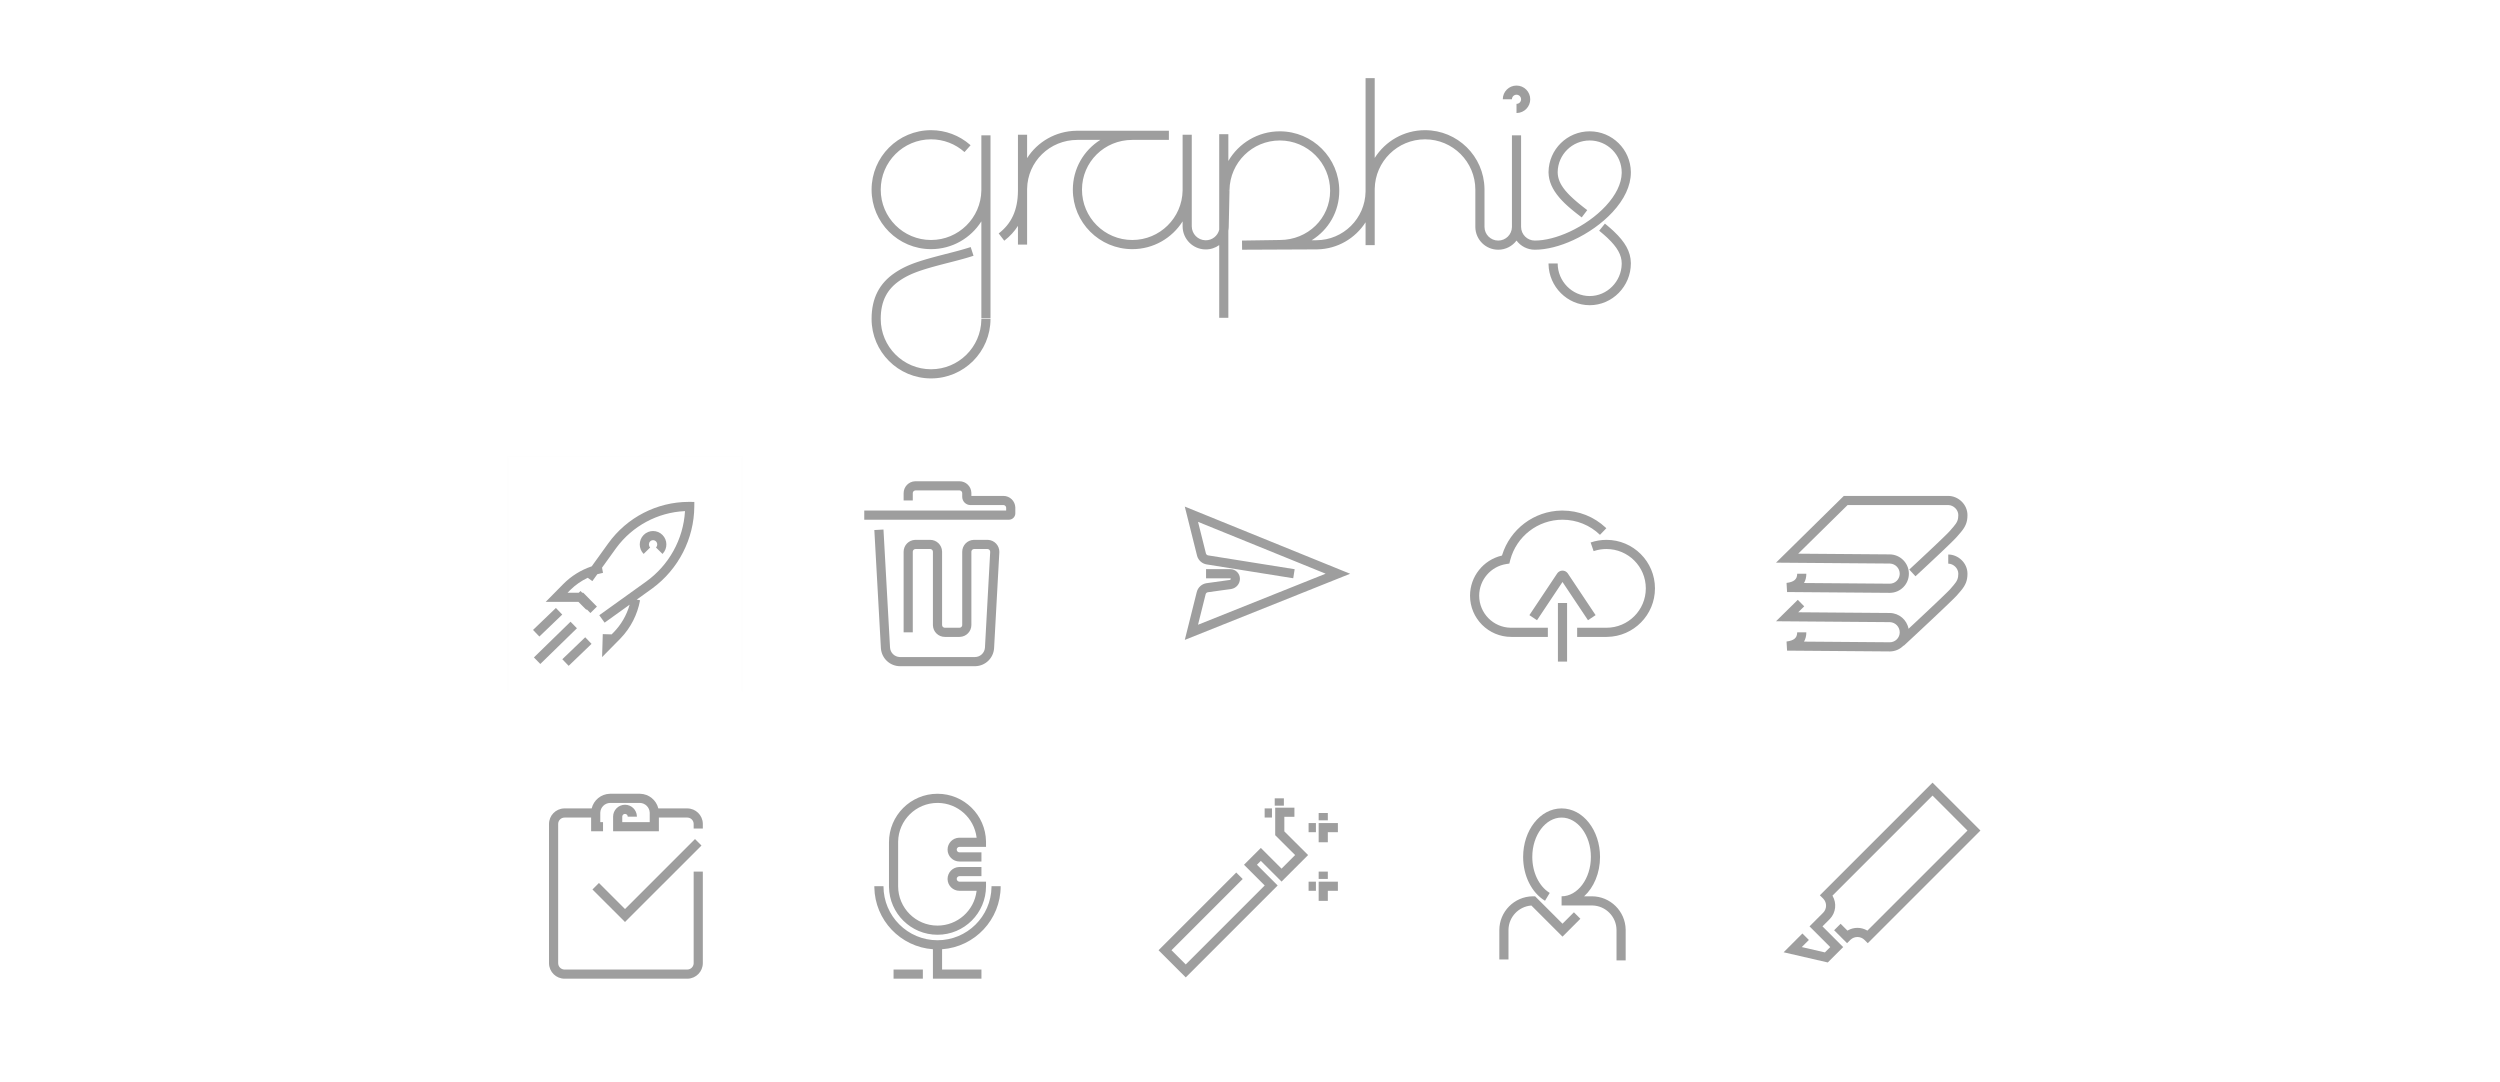
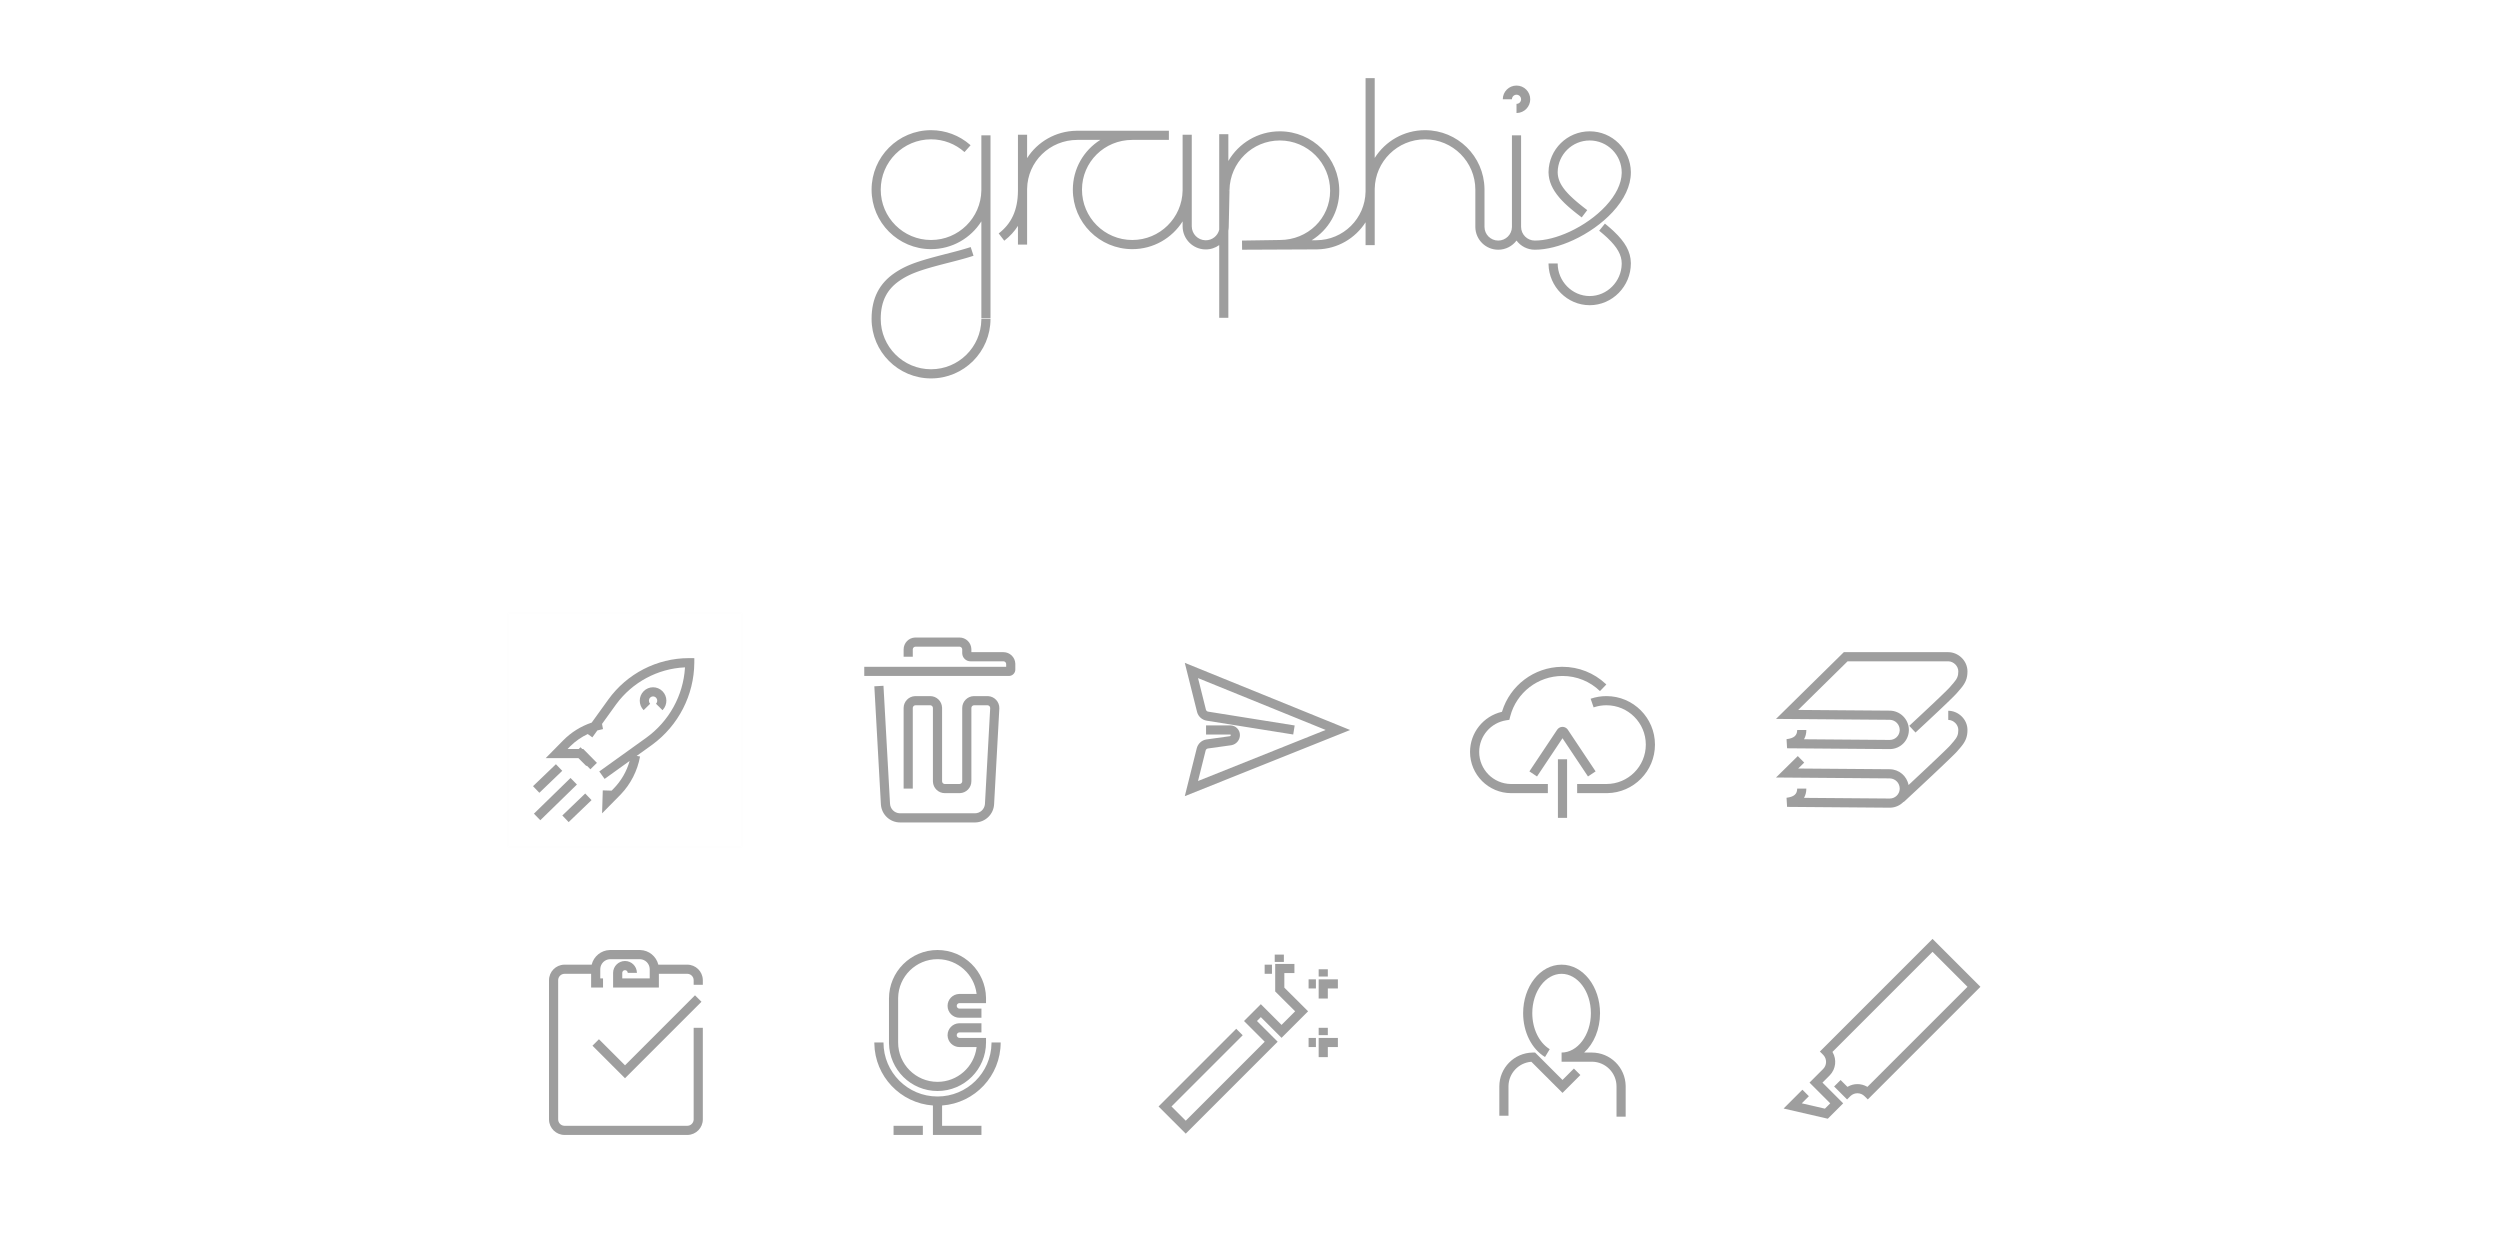
- <svg xmlns="http://www.w3.org/2000/svg" width="1024px" height="443px" viewBox="0 0 1024 443" version="1.1">
+ <svg xmlns="http://www.w3.org/2000/svg" width="1024px" height="507px" viewBox="0 0 1024 507" version="1.1">
  <g id="banner-grey" stroke="none" stroke-width="1" fill="none" fill-rule="evenodd">
-     <g id="Group" transform="translate(336, 187)">
+     <g id="Group" transform="translate(336, 251)">
      <rect id="Rectangle" stroke-opacity="0" stroke="#979797" stroke-width="0.75" x="0" y="0" width="96" height="96" />
      <path d="M25.872,29.896 L28.557,78.229 C28.676,80.359 30.395,82.037 32.508,82.122 L32.676,82.125 L63.319,82.125 C65.454,82.125 67.225,80.499 67.425,78.393 L67.438,78.225 L69.58,39.061 C69.614,38.441 69.138,37.911 68.518,37.877 L68.456,37.875 L63,37.875 C62.415,37.875 61.935,38.321 61.88,38.892 L61.875,39 L61.875,69 C61.875,71.634 59.786,73.78 57.175,73.872 L57,73.875 L51,73.875 C48.366,73.875 46.22,71.786 46.128,69.175 L46.125,69 L46.125,39 C46.125,38.415 45.679,37.935 45.108,37.88 L45,37.875 L39,37.875 C38.415,37.875 37.935,38.321 37.88,38.892 L37.875,39 L37.875,72 L34.125,72 L34.125,39 C34.125,36.366 36.214,34.22 38.825,34.128 L39,34.125 L45,34.125 C47.634,34.125 49.78,36.214 49.872,38.825 L49.875,39 L49.875,69 C49.875,69.585 50.321,70.065 50.892,70.12 L51,70.125 L57,70.125 C57.585,70.125 58.065,69.679 58.12,69.108 L58.125,69 L58.125,39 C58.125,36.366 60.214,34.22 62.825,34.128 L63,34.125 L68.456,34.125 C68.545,34.125 68.634,34.127 68.723,34.132 C71.353,34.276 73.381,36.479 73.331,39.091 L73.324,39.266 L71.182,78.43 C70.958,82.535 67.617,85.764 63.531,85.872 L63.319,85.875 L32.676,85.875 C28.567,85.875 25.162,82.72 24.828,78.648 L24.813,78.437 L22.128,30.104 L25.872,29.896 Z M57,10.125 C59.634,10.125 61.78,12.214 61.872,14.825 L61.875,15 L61.875,16.125 L75,16.125 C77.634,16.125 79.78,18.214 79.872,20.825 L79.875,21 L79.875,23.25 C79.875,24.651 78.777,25.796 77.394,25.871 L77.25,25.875 L18,25.875 L18,22.125 L76.125,22.125 L76.125,21 C76.125,20.415 75.679,19.935 75.108,19.88 L75,19.875 L61.5,19.875 C59.689,19.875 58.212,18.449 58.129,16.659 L58.125,16.5 L58.125,15 C58.125,14.415 57.679,13.935 57.108,13.88 L57,13.875 L39,13.875 C38.415,13.875 37.935,14.321 37.88,14.892 L37.875,15 L37.875,18 L34.125,18 L34.125,15 C34.125,12.366 36.214,10.22 38.825,10.128 L39,10.125 L57,10.125 Z" id="Shape" fill="#9E9E9E" fill-rule="nonzero" />
    </g>
-     <g id="Group" transform="translate(464, 187)">
+     <g id="Group" transform="translate(464, 251)">
      <path d="M26.3,40.556 L21.286,20.498 L89.015,48.013 L21.292,75.103 L26.19,55.51 C26.657,53.643 28.176,52.231 30.059,51.894 L30.248,51.864 L39.699,50.552 C39.943,50.518 40.125,50.309 40.125,50.062 C40.125,49.974 40.063,49.899 39.98,49.88 L39.938,49.875 L30,49.875 L30,46.125 L39.938,46.125 C42.112,46.125 43.875,47.888 43.875,50.062 C43.875,52.122 42.399,53.875 40.389,54.238 L40.215,54.266 L30.764,55.579 C30.345,55.637 29.997,55.925 29.858,56.319 L29.828,56.42 L26.708,68.897 L78.984,47.986 L26.714,26.751 L29.938,39.647 C30.039,40.05 30.353,40.362 30.751,40.464 L30.852,40.485 L66.296,46.148 L65.704,49.852 L30.26,44.188 C28.396,43.89 26.878,42.545 26.351,40.744 L26.3,40.556 Z" id="Path-36" fill="#9E9E9E" fill-rule="nonzero" />
      <rect id="frame" stroke-opacity="0" stroke="#979797" stroke-width="0.75" x="0" y="0" width="96" height="96" />
    </g>
-     <g id="Group" transform="translate(208, 187)">
+     <g id="Group" transform="translate(208, 251)">
      <rect id="Rectangle" stroke-opacity="0.01" stroke="#979797" stroke-width="0.5" x="0" y="0" width="96" height="96" />
      <path d="M31.702,74.022 L34.298,76.728 L24.923,85.728 L22.327,83.022 L31.702,74.022 Z M25.691,67.657 L28.309,70.343 L13.309,84.968 L10.691,82.282 L25.691,67.657 Z M74.096,18.57 L74.529,18.571 L76.4,18.588 L76.388,20.459 C76.296,33.693 69.892,46.161 59.171,54.026 L58.558,54.469 L52.786,58.61 L54.168,58.862 C53.099,64.717 50.346,70.117 46.259,74.388 L45.943,74.714 L38.614,82.145 L38.895,72.739 L42.517,72.847 L43.273,72.081 C46.407,68.903 48.681,64.978 49.899,60.683 L39.65,68.038 L37.464,64.991 L56.625,51.24 C66.017,44.5 71.855,33.918 72.565,22.526 L72.575,22.355 L72.419,22.361 C61.387,22.891 51.076,28.403 44.442,37.399 L44.195,37.738 L38.59,45.521 L38.989,47.64 C38.205,47.787 37.431,47.97 36.669,48.187 L34.628,51.023 L32.738,49.663 C30.133,50.89 27.737,52.551 25.66,54.587 L25.349,54.897 L24.48,55.777 L29.068,55.777 L29.77,55.076 L30.471,55.777 L30.894,55.778 L36.501,61.462 L33.831,64.096 L32.357,62.601 L32.175,62.784 L28.918,59.526 L15.515,59.528 L22.679,52.264 C25.959,48.938 29.966,46.449 34.36,44.978 L41.152,35.547 C48.809,24.915 61.091,18.593 74.096,18.57 Z M19.702,62.022 L22.298,64.728 L12.923,73.728 L10.327,71.022 L19.702,62.022 Z M63.36,32.126 C65.433,34.228 65.475,37.599 63.487,39.753 L63.36,39.886 L60.69,37.252 C61.366,36.567 61.366,35.445 60.69,34.759 C60.028,34.088 58.965,34.088 58.303,34.759 C57.655,35.416 57.628,36.474 58.222,37.164 L58.303,37.252 L55.634,39.886 C53.517,37.74 53.517,34.271 55.634,32.126 C57.764,29.966 61.229,29.966 63.36,32.126 Z" id="Shape" fill="#9E9E9E" fill-rule="nonzero" />
    </g>
-     <g id="Group" transform="translate(592, 187)">
+     <g id="Group" transform="translate(592, 251)">
      <path d="M49.875,60 L49.875,84 L46.125,84 L46.125,60 L49.875,60 Z M48,22.125 C54.652,22.125 60.912,24.649 65.667,29.095 L65.951,29.365 L63.349,32.065 C59.252,28.118 53.805,25.875 48,25.875 C37.89,25.875 29.149,32.713 26.609,42.329 L26.532,42.627 L26.23,43.838 L24.996,44.027 C18.636,45 13.875,50.497 13.875,57 C13.875,64.166 19.618,69.991 26.753,70.123 L27,70.125 L27,73.875 C17.68,73.875 10.125,66.32 10.125,57 C10.125,49.103 15.583,42.361 23.085,40.582 L23.214,40.551 L23.271,40.364 C26.537,29.759 36.325,22.282 47.642,22.127 L48,22.125 Z M42,70.125 L42,73.875 L27,73.875 L27,70.125 L42,70.125 Z M66,34.125 C76.977,34.125 85.875,43.023 85.875,54 C85.875,64.867 77.154,73.697 66.329,73.872 L66,73.875 L54,73.875 L54,70.125 L66,70.125 C74.906,70.125 82.125,62.906 82.125,54 C82.125,45.094 74.906,37.875 66,37.875 C64.328,37.875 62.692,38.129 61.133,38.622 L60.745,38.75 L59.524,35.205 C61.59,34.493 63.771,34.125 66,34.125 Z M50.098,47.774 L50.184,47.896 L61.56,64.96 L58.44,67.04 L47.999,51.38 L37.56,67.04 L34.44,64.96 L45.816,47.896 C46.008,47.608 46.256,47.36 46.544,47.168 C47.709,46.392 49.268,46.669 50.098,47.774 Z" id="Shape" fill="#9E9E9E" fill-rule="nonzero" />
      <rect id="Rectangle" x="0" y="0" width="96" height="96" />
    </g>
-     <g id="Group" transform="translate(208, 315)">
+     <g id="Group" transform="translate(208, 379)">
      <path d="M61.875,25.5 L43.125,25.5 L43.125,19.5 C43.125,16.808 45.308,14.625 48,14.625 C50.634,14.625 52.78,16.714 52.872,19.325 L52.875,19.5 L49.125,19.5 C49.125,18.879 48.621,18.375 48,18.375 C47.415,18.375 46.935,18.821 46.88,19.392 L46.875,19.5 L46.875,21.75 L58.125,21.75 L58.125,18 L58.122,17.834 C58.037,15.689 56.314,13.965 54.17,13.878 L54,13.875 L42,13.875 L41.834,13.878 C39.689,13.963 37.965,15.686 37.878,17.83 L37.875,18 L37.875,21.75 L39,21.75 L39,25.5 L34.125,25.5 L34.125,19.875 L23.25,19.875 C21.849,19.875 20.704,20.973 20.629,22.356 L20.625,22.5 L20.625,79.5 C20.625,80.901 21.723,82.046 23.106,82.121 L23.25,82.125 L73.5,82.125 C74.901,82.125 76.046,81.027 76.121,79.644 L76.125,79.5 L76.125,42 L79.875,42 L79.875,79.5 C79.875,82.957 77.124,85.771 73.691,85.872 L73.5,85.875 L23.25,85.875 C19.793,85.875 16.979,83.124 16.878,79.691 L16.875,79.5 L16.875,22.5 C16.875,19.043 19.626,16.229 23.059,16.128 L23.25,16.125 L34.35,16.125 C35.174,12.75 38.173,10.228 41.779,10.128 L42,10.125 L54,10.125 L54.213,10.128 C57.822,10.224 60.826,12.747 61.65,16.125 L73.5,16.125 C76.957,16.125 79.771,18.876 79.872,22.309 L79.875,22.5 L79.875,24.375 L76.125,24.375 L76.125,22.5 C76.125,21.099 75.027,19.954 73.644,19.879 L73.5,19.875 L61.875,19.875 L61.875,25.5 Z M76.674,28.674 L79.326,31.326 L48,62.652 L34.674,49.326 L37.326,46.674 L48,57.349 L76.674,28.674 Z" id="Shape" fill="#9E9E9E" fill-rule="nonzero" />
      <rect id="Rectangle" x="0" y="0" width="96" height="96" />
    </g>
-     <g id="Group" transform="translate(336, 315)">
+     <g id="Group" transform="translate(336, 379)">
      <path d="M42,82.125 L42,85.875 L30,85.875 L30,82.125 L42,82.125 Z M25.875,48 C25.875,60.219 35.781,70.125 48,70.125 C60.097,70.125 69.927,60.416 70.122,48.366 L70.125,48 L73.875,48 C73.875,61.66 63.29,72.847 49.876,73.808 L49.875,82.125 L66,82.125 L66,85.875 L46.125,85.875 L46.125,73.808 C32.85,72.857 22.347,61.893 22.128,48.428 L22.125,48 L25.875,48 Z M48,10.125 C58.867,10.125 67.697,18.846 67.872,29.671 L67.875,30 L67.875,31.875 L57,31.875 C56.379,31.875 55.875,32.379 55.875,33 C55.875,33.585 56.321,34.065 56.892,34.12 L57,34.125 L66,34.125 L66,37.875 L57,37.875 C54.308,37.875 52.125,35.692 52.125,33 C52.125,30.366 54.214,28.22 56.825,28.128 L57,28.125 L64.017,28.125 L63.989,27.898 C62.97,20.072 56.34,14.008 48.267,13.877 L48,13.875 C39.183,13.875 32.02,20.951 31.877,29.733 L31.875,30 L31.875,48 C31.875,56.906 39.094,64.125 48,64.125 C56.193,64.125 62.959,58.014 63.989,50.102 L64.017,49.875 L57,49.875 C54.366,49.875 52.22,47.786 52.128,45.175 L52.125,45 C52.125,42.366 54.214,40.22 56.825,40.128 L57,40.125 L66,40.125 L66,43.875 L57,43.875 C56.379,43.875 55.875,44.379 55.875,45 C55.875,45.585 56.321,46.065 56.892,46.12 L57,46.125 L67.875,46.125 L67.875,48 C67.875,58.977 58.977,67.875 48,67.875 C37.133,67.875 28.303,59.154 28.128,48.329 L28.125,48 L28.125,30 C28.125,19.023 37.023,10.125 48,10.125 Z" id="Shape" fill="#9E9E9E" fill-rule="nonzero" />
      <rect id="Rectangle" x="0" y="0" width="96" height="96" />
    </g>
-     <g id="Group" transform="translate(464, 315)">
+     <g id="Group" transform="translate(464, 379)">
      <path d="M66.194,15.817 L66.194,19.567 L62.068,19.567 L62.068,25.538 L71.797,35.227 L60.922,46.101 L52.436,37.616 L50.845,39.207 L59.331,47.692 L21.678,85.346 L10.541,74.209 L42.361,42.389 L45.012,45.04 L15.843,74.209 L21.677,80.042 L54.027,47.692 L45.543,39.207 L52.437,32.313 L60.921,40.798 L66.487,35.232 L58.319,27.096 L58.319,15.817 L66.194,15.817 Z M84,46.125 L84,49.875 L79.875,49.875 L79.875,54 L76.125,54 L76.125,46.125 L84,46.125 Z M75,46.125 L75,49.875 L72,49.875 L72,46.125 L75,46.125 Z M79.875,42 L79.875,45 L76.125,45 L76.125,42 L79.875,42 Z M84,22.125 L84,25.875 L79.875,25.875 L79.875,30 L76.125,30 L76.125,22.125 L84,22.125 Z M75,22.125 L75,25.875 L72,25.875 L72,22.125 L75,22.125 Z M79.875,18 L79.875,21 L76.125,21 L76.125,18 L79.875,18 Z M57,16.125 L57,19.875 L54,19.875 L54,16.125 L57,16.125 Z M61.875,12 L61.875,15 L58.125,15 L58.125,12 L61.875,12 Z" id="Shape" fill="#9E9E9E" fill-rule="nonzero" />
      <rect id="Rectangle" x="0" y="0" width="96" height="96" />
    </g>
-     <g id="Group" transform="translate(592, 315)">
+     <g id="Group" transform="translate(592, 379)">
      <path d="M47.625,16.125 C56.446,16.125 63.375,25.114 63.375,36 C63.375,42.599 60.829,48.5 56.859,52.126 L60,52.125 C67.579,52.125 73.738,58.201 73.873,65.748 L73.875,66 L73.875,78.375 L70.125,78.375 L70.125,66 C70.125,60.486 65.717,56.001 60.232,55.878 L60,55.875 L48,55.875 L47.945,55.872 L47.945,55.872 L47.625,55.875 L47.625,52.125 C54.13,52.125 59.625,44.997 59.625,36 C59.625,27.003 54.13,19.875 47.625,19.875 C41.12,19.875 35.625,27.003 35.625,36 C35.625,42.347 38.398,47.974 42.55,50.601 L42.769,50.737 L40.839,53.952 C35.372,50.669 31.875,43.712 31.875,36 C31.875,25.114 38.804,16.125 47.625,16.125 Z M36.777,52.125 L48,63.349 L52.674,58.674 L55.326,61.326 L48,68.652 L35.252,55.903 L35.078,55.916 C29.994,56.375 25.994,60.592 25.878,65.768 L25.875,66 L25.875,78 L22.125,78 L22.125,66 C22.125,58.421 28.201,52.262 35.748,52.127 L36,52.125 L36.777,52.125 Z" id="Shape" fill="#9E9E9E" fill-rule="nonzero" />
      <rect id="Rectangle" x="0" y="0" width="96" height="96" />
    </g>
-     <g id="Group" transform="translate(720, 187)">
+     <g id="Group" transform="translate(720, 251)">
      <path d="M78,40.125 C82.02,40.125 85.875,43.517 85.875,48 C85.875,50.845 85.068,52.697 83.252,54.887 L82.978,55.211 L81.814,56.554 L81.643,56.756 L81.45,56.969 L81.077,57.359 L80.714,57.727 L79.962,58.474 L78.138,60.246 L76.01,62.283 L72.926,65.206 L69.965,67.993 L63.881,73.681 L59.776,77.499 L59.699,77.416 C58.305,78.87 56.357,79.786 54.198,79.827 L53.986,79.828 L11.985,79.5 L11.767,75.764 C14.819,75.383 16.064,74.276 16.123,72.161 L16.125,72 L19.875,72 C19.875,73.452 19.556,74.71 18.944,75.763 L18.919,75.804 L54.015,76.078 C56.212,76.095 58.017,74.371 58.12,72.209 L58.125,72.047 L58.125,72 C58.125,69.764 56.366,67.937 54.152,67.833 L53.986,67.828 L7.458,67.465 L16.376,58.687 L19.006,61.359 L16.541,63.785 L54.015,64.078 C57.87,64.108 61.064,66.888 61.742,70.548 L68.448,64.271 L73.441,59.552 L76.036,57.068 L77.45,55.692 L78.191,54.955 L78.626,54.504 L78.782,54.333 L79.683,53.285 L80.2,52.69 C81.627,51.016 82.125,49.932 82.125,48 C82.125,45.759 80.148,43.964 78.15,43.878 L78,43.875 L78,40.125 Z M78,16.125 C82.02,16.125 85.875,19.517 85.875,24 C85.875,26.845 85.068,28.697 83.252,30.887 L82.978,31.211 L81.814,32.554 L81.604,32.802 L81.327,33.11 L80.963,33.496 L80.413,34.06 L79.612,34.86 L78.486,35.961 L76.571,37.805 L73.992,40.253 L69.456,44.51 L64.587,49.042 L62.036,46.294 L66.216,42.404 L70.562,38.332 L73.633,35.424 L75.718,33.424 L76.699,32.469 L77.401,31.775 L78.137,31.029 L78.538,30.606 L78.734,30.389 L79.287,29.742 L80.2,28.69 C81.627,27.016 82.125,25.932 82.125,24 C82.125,21.759 80.148,19.964 78.15,19.878 L78,19.875 L36.767,19.875 L16.541,39.785 L54.015,40.078 C58.294,40.112 61.76,43.534 61.872,47.787 L61.875,48.061 C61.842,52.314 58.424,55.748 54.198,55.827 L53.986,55.828 L11.985,55.5 L11.767,51.764 C14.819,51.383 16.064,50.276 16.123,48.161 L16.125,48 L19.875,48 C19.875,49.452 19.556,50.71 18.944,51.763 L18.919,51.804 L54.015,52.078 C56.212,52.095 58.017,50.371 58.12,48.196 L58.125,48 C58.125,45.764 56.366,43.937 54.152,43.833 L53.986,43.828 L7.458,43.465 L35.232,16.125 L78,16.125 Z" id="Shape" fill="#9E9E9E" fill-rule="nonzero" />
      <rect id="Rectangle" x="0" y="0" width="96" height="96" />
    </g>
-     <g id="Group" transform="translate(720, 315)">
+     <g id="Group" transform="translate(720, 379)">
      <path d="M67.875,34.125 L67.875,36 C67.875,38.223 69.633,40.035 71.834,40.122 L72,40.125 L73.875,40.125 L73.875,47.625 L70.125,47.625 L70.125,43.65 L69.939,43.603 C67.246,42.874 65.126,40.754 64.397,38.061 L64.349,37.875 L6.375,37.875 L6.375,58.125 L64.349,58.125 L64.397,57.939 C65.285,54.655 68.245,52.222 71.787,52.128 L72,52.125 L76.125,52.125 L76.125,40.125 L85.039,40.125 L94.883,55.875 L84,55.875 L84,52.125 L88.118,52.125 L82.961,43.875 L79.875,43.875 L79.875,55.875 L72,55.875 C69.777,55.875 67.965,57.633 67.878,59.834 L67.875,60 L67.875,61.875 L2.625,61.875 L2.625,34.125 L67.875,34.125 Z" id="Path-5" fill="#9E9E9E" fill-rule="nonzero" transform="translate(48.75398, 48) rotate(135) translate(-48.75398, -48) " />
      <rect id="Rectangle" x="0" y="0" width="96" height="96" />
    </g>
    <path d="M397.592,101.194 L398.755,104.757 L398.362,104.885 L397.562,105.138 L396.948,105.327 L396.109,105.578 L395.459,105.767 L394.785,105.958 L394.083,106.154 L393.093,106.423 L391.753,106.779 L390.275,107.164 L386.636,108.097 L385.356,108.431 L384.139,108.754 L382.982,109.068 L381.883,109.373 L380.839,109.671 L380.337,109.817 L379.607,110.035 L378.904,110.25 L378.227,110.464 L377.789,110.605 L377.362,110.746 L376.945,110.887 L376.538,111.027 L376.141,111.168 L375.752,111.308 L375.373,111.449 L375.002,111.591 L374.283,111.875 L374.283,111.875 L373.935,112.019 L373.594,112.164 L373.259,112.31 L372.931,112.458 L372.608,112.607 L372.291,112.758 L371.825,112.987 L371.825,112.987 L371.52,113.143 L371.22,113.301 L370.923,113.462 L370.63,113.625 L370.34,113.79 L370.052,113.959 L369.767,114.131 L369.484,114.305 L369.203,114.484 L368.923,114.665 L368.784,114.758 C363.438,118.309 360.747,123.232 360.747,130.634 C360.747,142.021 369.974,151.251 381.355,151.251 C392.623,151.251 401.779,142.205 401.961,130.975 L401.964,130.634 L405.711,130.634 C405.711,144.091 394.807,155 381.355,155 C367.904,155 357,144.091 357,130.634 C357,122.061 360.256,116.01 366.499,111.777 L366.864,111.533 L367.326,111.235 L367.635,111.041 L367.945,110.851 L368.256,110.665 L368.727,110.391 L368.727,110.391 L369.044,110.214 L369.364,110.039 L369.687,109.867 L370.014,109.697 L370.345,109.531 L370.68,109.367 L371.193,109.124 L371.193,109.124 L371.541,108.966 L371.894,108.808 L372.254,108.653 L372.621,108.499 L372.994,108.347 L373.374,108.195 L373.762,108.045 L374.159,107.895 L374.563,107.746 L374.976,107.598 L375.399,107.45 L375.831,107.302 L376.725,107.006 L376.725,107.006 L377.423,106.783 L377.903,106.633 L378.644,106.408 L379.413,106.18 L380.483,105.872 L381.32,105.637 L382.487,105.317 L383.712,104.988 L385.333,104.562 L389.634,103.458 L391.056,103.087 L392.098,102.809 L393.067,102.546 L393.753,102.355 L394.41,102.168 L394.834,102.045 L395.656,101.802 L396.453,101.558 L396.834,101.438 L397.213,101.317 L397.592,101.194 Z M381.355,53.32 C387.308,53.32 392.933,55.467 397.329,59.292 L397.552,59.488 L395.059,62.287 C391.31,58.945 386.481,57.069 381.355,57.069 C369.974,57.069 360.747,66.299 360.747,77.686 C360.747,89.072 369.974,98.303 381.355,98.303 C392.623,98.303 401.779,89.256 401.961,78.027 L401.964,77.686 L401.964,55.429 L405.711,55.429 L405.711,130.4 L401.964,130.4 L401.965,90.676 C397.651,97.511 390.033,102.051 381.355,102.051 C367.904,102.051 357,91.143 357,77.686 C357,64.229 367.904,53.32 381.355,53.32 Z M563.084,32 L563.084,64.695 C567.398,57.86 575.015,53.32 583.693,53.32 C597.009,53.32 607.83,64.012 608.045,77.283 L608.048,77.686 L608.048,92.914 C608.048,96.02 610.565,98.537 613.669,98.537 C616.725,98.537 619.212,96.097 619.287,93.057 L619.289,92.914 L619.289,55.429 L623.036,55.429 L623.036,92.914 C623.036,96.02 625.553,98.537 628.657,98.537 C632.849,98.537 637.864,97.255 642.905,94.921 C648.54,92.312 653.83,88.564 657.714,84.381 C661.863,79.911 664.174,75.223 664.251,70.881 L664.253,70.657 C664.253,63.411 658.381,57.537 651.139,57.537 C643.968,57.537 638.142,63.294 638.026,70.44 L638.025,70.52 L638.026,70.63 C638.075,73.111 639.006,75.389 641.024,77.875 L641.268,78.171 C641.518,78.468 641.783,78.768 642.064,79.072 L642.35,79.377 C642.398,79.428 642.447,79.479 642.497,79.531 L642.798,79.84 L643.191,80.231 L643.191,80.231 L643.6,80.627 L644.113,81.108 L644.113,81.108 L644.469,81.434 L644.836,81.763 L645.408,82.265 L645.408,82.265 L645.803,82.604 L646.209,82.948 L646.627,83.296 L647.057,83.648 L647.497,84.005 L648.181,84.55 L648.651,84.92 L649.133,85.295 L649.626,85.675 L650.135,86.063 L647.869,89.049 L647.308,88.621 L646.766,88.204 L645.986,87.598 L645.487,87.204 L645.005,86.82 L644.539,86.443 L644.088,86.074 L643.651,85.711 L643.126,85.266 L643.126,85.266 L642.622,84.83 L642.425,84.657 L642.425,84.657 L642.042,84.316 C641.917,84.202 641.793,84.09 641.671,83.977 L641.311,83.642 L640.962,83.31 L640.623,82.979 C640.289,82.649 639.97,82.32 639.662,81.991 L639.358,81.662 L639.061,81.332 L638.915,81.166 L638.629,80.832 C635.848,77.554 634.342,74.239 634.279,70.657 L634.277,70.657 L634.278,70.53 L634.277,70.423 L634.279,70.423 L634.279,70.378 C634.428,61.191 641.919,53.789 651.139,53.789 C660.358,53.789 667.849,61.191 668,70.378 L668,70.657 C668,76.13 665.271,81.749 660.46,86.932 C656.233,91.484 650.544,95.515 644.479,98.323 C638.976,100.871 633.441,102.286 628.657,102.286 C625.592,102.286 622.872,100.814 621.163,98.538 C619.454,100.814 616.733,102.286 613.669,102.286 C608.549,102.286 604.389,98.177 604.303,93.076 L604.301,92.914 L604.301,77.686 C604.301,66.299 595.074,57.069 583.693,57.069 C572.425,57.069 563.269,66.115 563.087,77.345 L563.084,77.686 L563.084,100.411 L559.337,100.411 L559.338,91.037 C555.165,97.585 547.903,101.973 539.601,102.145 L539.206,102.15 L508.761,102.286 L508.725,98.537 L524.209,98.303 C535.695,98.303 544.818,89.439 544.818,78.154 C544.818,66.768 535.591,57.537 524.209,57.537 C512.941,57.537 503.786,66.584 503.604,77.813 L503.601,78.154 L503.133,78.154 L503.133,78.184 L503.6,78.194 L503.29,92.954 C503.279,93.477 503.225,93.989 503.133,94.487 L503.133,130.166 L499.386,130.166 L499.386,100.392 C497.799,101.539 495.842,102.201 493.736,102.168 C488.61,102.088 484.485,97.951 484.399,92.842 L484.398,92.679 L484.399,90.676 C480.085,97.511 472.467,102.051 463.789,102.051 C450.338,102.051 439.434,91.143 439.434,77.686 C439.434,69.069 443.914,61.567 450.694,57.302 L441.307,57.303 C429.988,57.303 420.883,66.17 420.702,77.346 L420.699,77.629 L420.699,100.177 L416.952,100.177 L416.952,92.516 C415.54,94.762 413.735,96.724 411.55,98.432 L411.344,98.592 L409.066,95.616 C414.213,91.672 416.886,86.194 416.951,78.217 L416.952,77.629 L416.952,55.194 L420.699,55.194 L420.699,64.764 C424.939,58.111 432.376,53.693 440.903,53.557 L441.307,53.554 L478.777,53.554 L478.777,57.303 L463.789,57.303 C452.356,57.303 443.181,66.35 443.181,77.686 C443.181,89.072 452.407,98.303 463.789,98.303 C475.057,98.303 484.213,89.256 484.395,78.027 L484.398,77.686 L484.398,55.194 L488.145,55.194 L488.145,92.679 C488.145,95.815 490.66,98.371 493.794,98.42 C496.49,98.462 498.777,96.612 499.386,94.093 L499.386,54.96 L503.133,54.96 L503.133,65.936 C507.349,58.673 515.209,53.789 524.209,53.789 C537.66,53.789 548.565,64.697 548.565,78.154 C548.565,86.717 544.131,94.108 537.399,98.319 L537.252,98.41 L539.189,98.401 C550.22,98.352 559.157,89.481 559.335,78.488 L559.337,78.154 L559.337,32 L563.084,32 Z M657.373,91.592 C657.543,91.729 657.711,91.866 657.877,92.001 L658.368,92.407 C658.691,92.676 659.006,92.943 659.312,93.209 L659.766,93.606 C660.065,93.87 660.355,94.132 660.637,94.392 L661.054,94.782 C665.642,99.121 667.933,103.076 667.999,107.703 L668,107.909 C668,117.261 660.416,125.011 651.139,125.011 C641.954,125.011 634.429,117.415 634.279,108.189 L634.277,107.909 L638.024,107.909 C638.024,115.208 643.948,121.263 651.139,121.263 C658.257,121.263 664.134,115.329 664.251,108.127 L664.253,107.909 C664.253,104.459 662.425,101.261 658.523,97.55 L658.132,97.183 C657.735,96.815 657.318,96.441 656.88,96.061 L656.436,95.68 L655.977,95.294 L655.743,95.099 L655.743,95.099 L655.264,94.707 L655.023,94.512 L657.373,91.592 Z M621.163,35.046 C624.267,35.046 626.783,37.563 626.783,40.669 C626.783,43.726 624.344,46.214 621.305,46.29 L621.163,46.291 L621.163,42.543 C622.197,42.543 623.036,41.704 623.036,40.669 C623.036,39.633 622.197,38.794 621.163,38.794 C620.159,38.794 619.34,39.583 619.291,40.575 L619.289,40.669 L615.542,40.669 C615.542,37.563 618.059,35.046 621.163,35.046 Z" id="Shape" fill="#9E9E9E" fill-rule="nonzero" />
  </g>
</svg>
